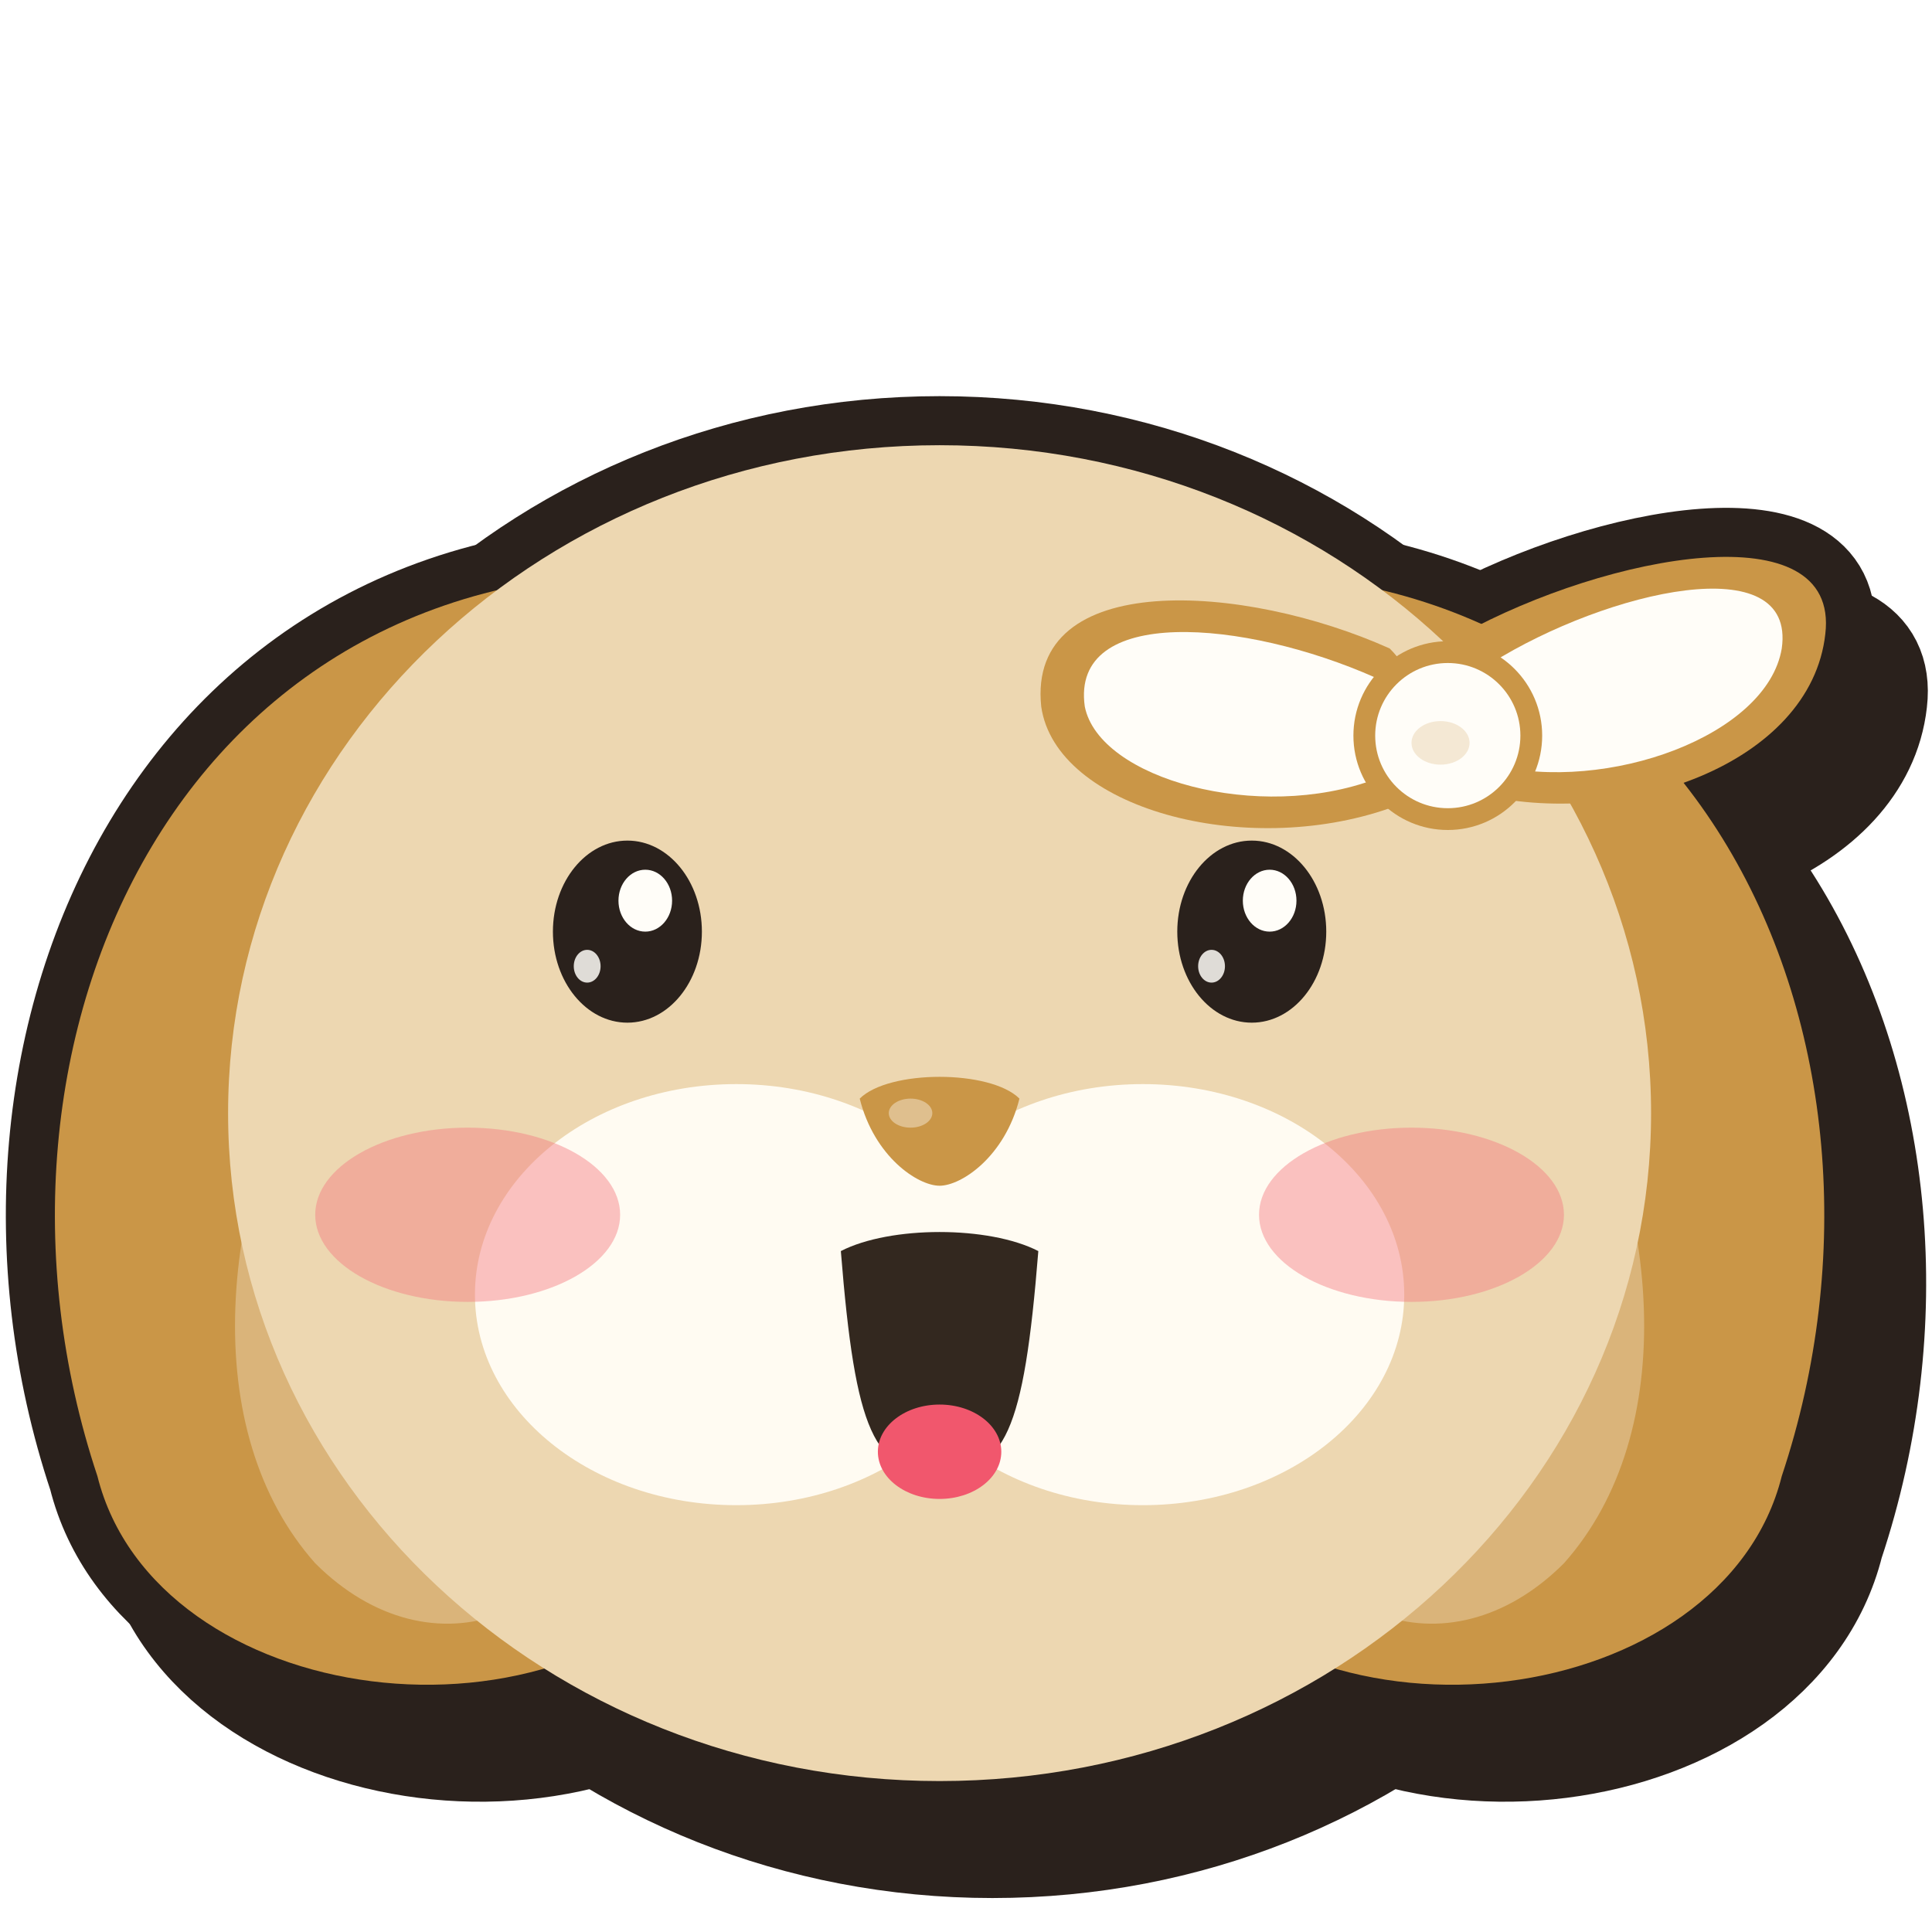
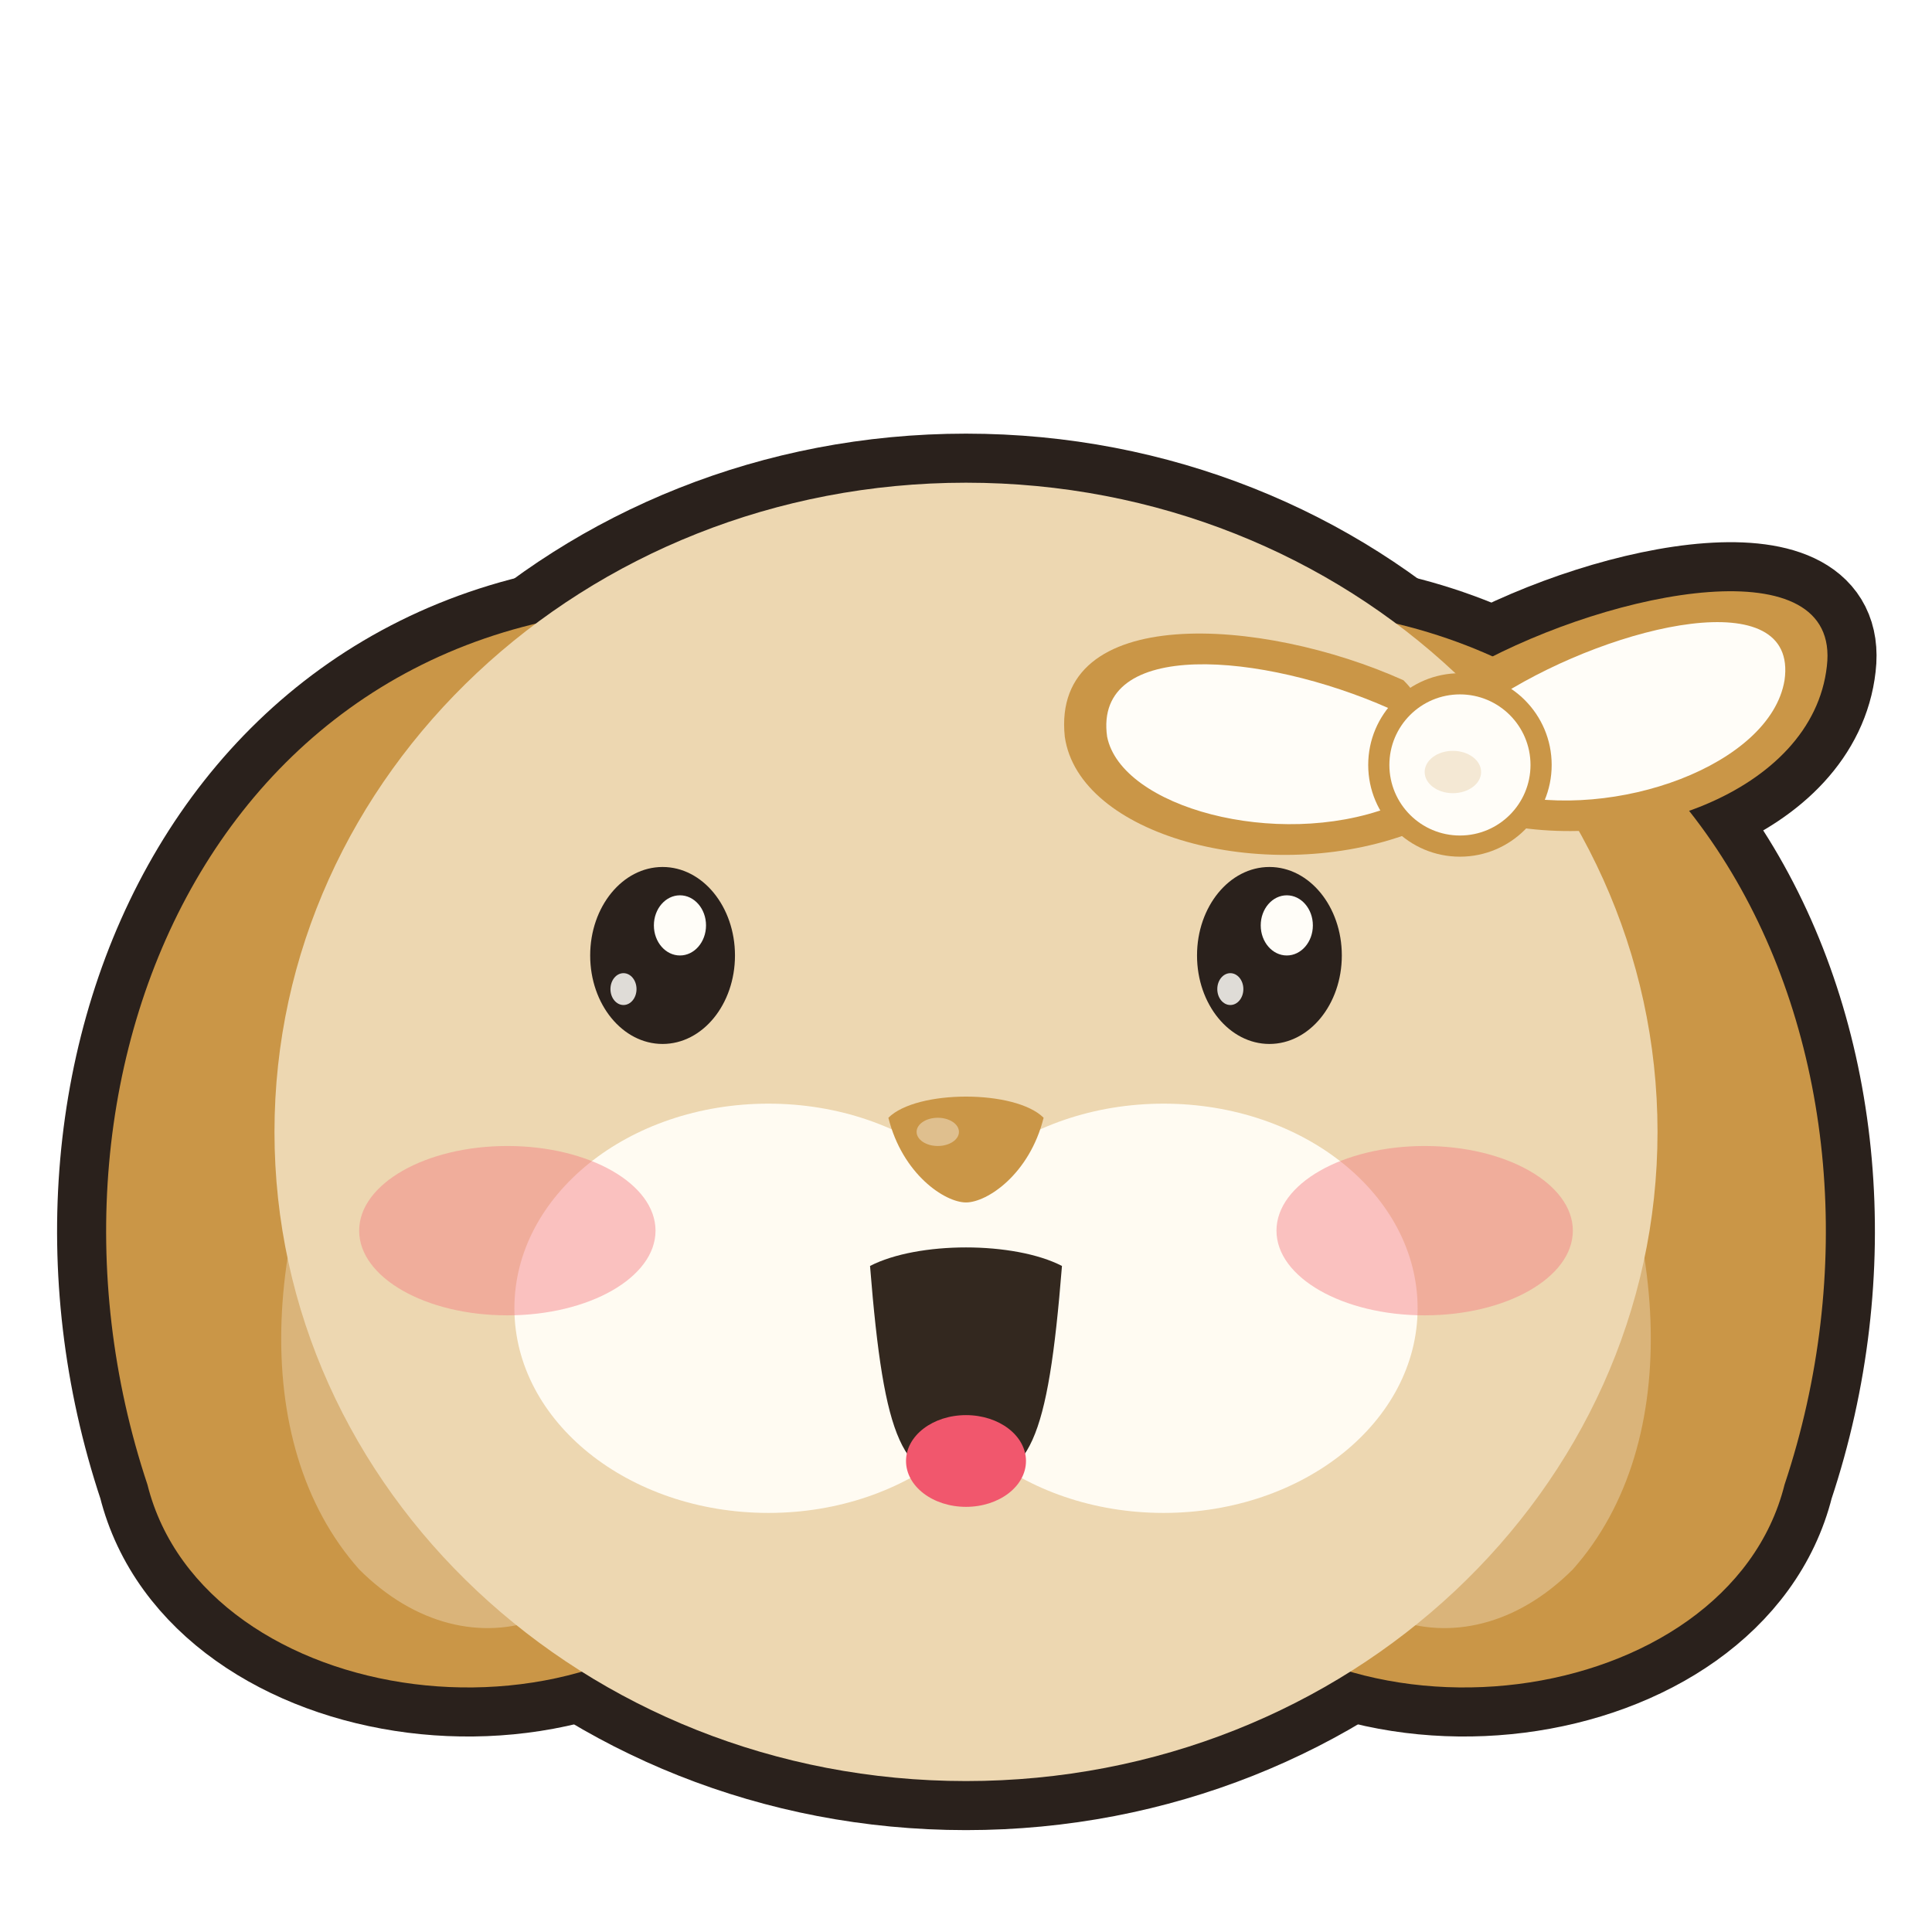
<svg xmlns="http://www.w3.org/2000/svg" viewBox="0 0 256 256" width="256" height="256" role="img" aria-hidden="true">
-   <path d="M100.716 85.308 C31.452 79.536 0.668 146.876 19.908 204.596 C27.604 235.38 81.476 243.076 102.64 214.216 C116.108 164.192 121.88 106.472 100.716 85.308 Z" fill="#2a211c" stroke="#2a211c" stroke-width="13" stroke-linejoin="round" />
-   <path d="M162.284 85.308 C231.548 79.536 262.332 146.876 243.092 204.596 C235.396 235.38 181.524 243.076 160.36 214.216 C146.892 164.192 141.12 106.472 162.284 85.308 Z" fill="#2a211c" stroke="#2a211c" stroke-width="13" stroke-linejoin="round" />
-   <ellipse cx="131.5" cy="156.496" rx="94.276" ry="88.504" fill="#2a211c" stroke="#2a211c" stroke-width="13" stroke-linejoin="round" />
-   <path d="M191.144 116.092 C171.904 122.826 146.892 116.092 144.968 102.624 C143.044 84.346 171.904 86.27 191.144 94.928 C196.916 100.7 196.916 110.32 191.144 116.092 Z" fill="#2a211c" stroke="#2a211c" stroke-width="13" stroke-linejoin="round" />
-   <path d="M202.688 114.168 C221.928 118.978 246.94 110.32 248.864 93.004 C250.788 76.65 220.004 82.422 200.764 93.004 C196.916 100.7 197.878 110.32 202.688 114.168 Z" fill="#2a211c" stroke="#2a211c" stroke-width="13" stroke-linejoin="round" />
-   <ellipse cx="198.84" cy="106.472" rx="12.506" ry="12.506" fill="#2a211c" stroke="#2a211c" stroke-width="13" stroke-linejoin="round" />
-   <path d="M93.716 76.308 C24.452 70.536 -6.332 137.876 12.908 195.596 C20.604 226.38 74.476 234.076 95.64 205.216 C109.108 155.192 114.88 97.472 93.716 76.308 Z" fill="#2a211c" stroke="#2a211c" stroke-width="13" stroke-linejoin="round" />
-   <path d="M155.284 76.308 C224.548 70.536 255.332 137.876 236.092 195.596 C228.396 226.38 174.524 234.076 153.36 205.216 C139.892 155.192 134.12 97.472 155.284 76.308 Z" fill="#2a211c" stroke="#2a211c" stroke-width="13" stroke-linejoin="round" />
-   <ellipse cx="124.5" cy="147.496" rx="94.276" ry="88.504" fill="#2a211c" stroke="#2a211c" stroke-width="13" stroke-linejoin="round" />
-   <path d="M184.144 107.092 C164.904 113.826 139.892 107.092 137.968 93.624 C136.044 75.346 164.904 77.27 184.144 85.928 C189.916 91.7 189.916 101.32 184.144 107.092 Z" fill="#2a211c" stroke="#2a211c" stroke-width="13" stroke-linejoin="round" />
-   <path d="M195.688 105.168 C214.928 109.978 239.94 101.32 241.864 84.004 C243.788 67.65 213.004 73.422 193.764 84.004 C189.916 91.7 190.878 101.32 195.688 105.168 Z" fill="#2a211c" stroke="#2a211c" stroke-width="13" stroke-linejoin="round" />
-   <ellipse cx="191.84" cy="97.472" rx="12.506" ry="12.506" fill="#2a211c" stroke="#2a211c" stroke-width="13" stroke-linejoin="round" />
-   <path d="M93.716 76.308 C24.452 70.536 -6.332 137.876 12.908 195.596 C20.604 226.38 74.476 234.076 95.64 205.216 C109.108 155.192 114.88 97.472 93.716 76.308 Z" fill="#ca9647" />
-   <path d="M43.692 132.104 C28.3 159.04 26.376 189.824 41.768 207.14 C57.16 222.532 78.324 214.836 82.172 191.748 C76.4 164.812 62.932 141.724 43.692 132.104 Z" fill="#fffbf2" fill-opacity="0.300" />
-   <path d="M155.284 76.308 C224.548 70.536 255.332 137.876 236.092 195.596 C228.396 226.38 174.524 234.076 153.36 205.216 C139.892 155.192 134.12 97.472 155.284 76.308 Z" fill="#ca9647" />
-   <path d="M205.308 132.104 C220.7 159.04 222.624 189.824 207.232 207.14 C191.84 222.532 170.676 214.836 166.828 191.748 C172.6 164.812 186.068 141.724 205.308 132.104 Z" fill="#fffbf2" fill-opacity="0.300" />
-   <ellipse cx="124.5" cy="147.496" rx="94.276" ry="88.504" fill="#edd7b1" />
-   <ellipse cx="97.564" cy="171.546" rx="34.632" ry="27.898" fill="#fffbf2" />
-   <ellipse cx="151.436" cy="171.546" rx="34.632" ry="27.898" fill="#fffbf2" />
-   <ellipse cx="61.97" cy="160.964" rx="20.202" ry="11.544" fill="#f47b81" fill-opacity="0.450" />
-   <ellipse cx="187.03" cy="160.964" rx="20.202" ry="11.544" fill="#f47b81" fill-opacity="0.450" />
-   <ellipse cx="83.134" cy="123.446" rx="9.87" ry="12.063" fill="#2a211c" />
-   <ellipse cx="165.866" cy="123.446" rx="9.87" ry="12.063" fill="#2a211c" />
-   <ellipse cx="85.503" cy="119.344" rx="3.553" ry="4.102" fill="#fffdf8" />
-   <ellipse cx="77.804" cy="128.03" rx="1.777" ry="2.171" fill="#fffdf8" fill-opacity="0.850" />
-   <ellipse cx="168.235" cy="119.344" rx="3.553" ry="4.102" fill="#fffdf8" />
-   <ellipse cx="160.536" cy="128.03" rx="1.777" ry="2.171" fill="#fffdf8" fill-opacity="0.850" />
-   <path d="M184.144 107.092 C164.904 113.826 139.892 107.092 137.968 93.624 C136.044 75.346 164.904 77.27 184.144 85.928 C189.916 91.7 189.916 101.32 184.144 107.092 Z" fill="#ca9647" />
-   <path d="M195.688 105.168 C214.928 109.978 239.94 101.32 241.864 84.004 C243.788 67.65 213.004 73.422 193.764 84.004 C189.916 91.7 190.878 101.32 195.688 105.168 Z" fill="#ca9647" />
-   <path d="M182.22 103.244 C166.828 109.016 145.664 103.244 143.74 93.624 C141.816 80.156 164.904 82.08 182.22 89.776 C186.068 93.624 186.068 99.396 182.22 103.244 Z" fill="#fffdf8" />
-   <path d="M197.612 101.32 C213.004 105.168 234.168 97.472 236.092 85.928 C238.016 72.46 213.004 78.232 197.612 87.852 C193.764 92.662 193.764 97.472 197.612 101.32 Z" fill="#fffdf8" />
-   <ellipse cx="191.84" cy="97.472" rx="12.506" ry="12.506" fill="#ca9647" />
-   <ellipse cx="191.84" cy="97.472" rx="9.62" ry="9.62" fill="#fffdf8" />
-   <ellipse cx="190.878" cy="98.434" rx="3.848" ry="2.886" fill="#ca9647" fill-opacity="0.200" />
-   <path d="M113.918 145.572 C117.766 141.724 131.234 141.724 135.082 145.572 C133.158 153.268 127.386 157.116 124.5 157.116 C121.614 157.116 115.842 153.268 113.918 145.572 Z" fill="#ca9647" />
-   <ellipse cx="120.652" cy="147.496" rx="2.886" ry="1.924" fill="#fffdf8" fill-opacity="0.400" />
-   <path d="M111.417 165.774 C113.341 189.834 115.842 195.115 124.5 195.115 C133.158 195.115 135.659 189.834 137.583 165.774 C131.042 162.407 117.958 162.407 111.417 165.774 Z" fill="#33281f" />
-   <ellipse cx="124.5" cy="192.364" rx="8.177" ry="6.253" fill="#f1576d" />
+   <path d="M98.08 80.79 C30.76 75.18 0.84 140.63 19.54 196.73 C27.02 226.65 79.38 234.13 99.95 206.08 C113.04 157.46 118.65 101.36 98.08 80.79 Z" fill="#2a211c" stroke="#2a211c" stroke-width="13" stroke-linejoin="round" />
+   <path d="M157.92 80.79 C225.24 75.18 255.16 140.63 236.46 196.73 C228.98 226.65 176.62 234.13 156.05 206.08 C142.96 157.46 137.35 101.36 157.92 80.79 Z" fill="#2a211c" stroke="#2a211c" stroke-width="13" stroke-linejoin="round" />
+   <ellipse cx="128" cy="149.98" rx="91.63" ry="86.02" fill="#2a211c" stroke="#2a211c" stroke-width="13" stroke-linejoin="round" />
+   <path d="M185.97 110.71 C167.27 117.255 142.96 110.71 141.09 97.62 C139.22 79.855 167.27 81.725 185.97 90.14 C191.58 95.75 191.58 105.1 185.97 110.71 Z" fill="#2a211c" stroke="#2a211c" stroke-width="13" stroke-linejoin="round" />
+   <path d="M197.19 108.84 C215.89 113.515 240.2 105.1 242.07 88.27 C243.94 72.375 214.02 77.985 195.32 88.27 C191.58 95.75 192.515 105.1 197.19 108.84 Z" fill="#2a211c" stroke="#2a211c" stroke-width="13" stroke-linejoin="round" />
+   <ellipse cx="193.45" cy="101.36" rx="12.155" ry="12.155" fill="#2a211c" stroke="#2a211c" stroke-width="13" stroke-linejoin="round" />
+   <path d="M98.08 80.79 C30.76 75.18 0.84 140.63 19.54 196.73 C27.02 226.65 79.38 234.13 99.95 206.08 C113.04 157.46 118.65 101.36 98.08 80.79 Z" fill="#ca9647" />
+   <path d="M49.46 135.02 C34.5 161.2 32.63 191.12 47.59 207.95 C62.55 222.91 83.12 215.43 86.86 192.99 C81.25 166.81 68.16 144.37 49.46 135.02 Z" fill="#fffbf2" fill-opacity="0.300" />
+   <path d="M157.92 80.79 C225.24 75.18 255.16 140.63 236.46 196.73 C228.98 226.65 176.62 234.13 156.05 206.08 C142.96 157.46 137.35 101.36 157.92 80.79 Z" fill="#ca9647" />
+   <path d="M206.54 135.02 C221.5 161.2 223.37 191.12 208.41 207.95 C193.45 222.91 172.88 215.43 169.14 192.99 C174.75 166.81 187.84 144.37 206.54 135.02 Z" fill="#fffbf2" fill-opacity="0.300" />
+   <ellipse cx="128" cy="149.98" rx="91.63" ry="86.02" fill="#edd7b1" />
+   <ellipse cx="101.82" cy="173.355" rx="33.66" ry="27.115" fill="#fffbf2" />
+   <ellipse cx="154.18" cy="173.355" rx="33.66" ry="27.115" fill="#fffbf2" />
+   <ellipse cx="67.225" cy="163.07" rx="19.635" ry="11.22" fill="#f47b81" fill-opacity="0.450" />
+   <ellipse cx="188.775" cy="163.07" rx="19.635" ry="11.22" fill="#f47b81" fill-opacity="0.450" />
+   <ellipse cx="87.795" cy="126.605" rx="9.593" ry="11.725" fill="#2a211c" />
+   <ellipse cx="168.205" cy="126.605" rx="9.593" ry="11.725" fill="#2a211c" />
+   <ellipse cx="90.097" cy="122.619" rx="3.454" ry="3.986" fill="#fffdf8" />
+   <ellipse cx="82.615" cy="131.06" rx="1.727" ry="2.11" fill="#fffdf8" fill-opacity="0.850" />
+   <ellipse cx="170.507" cy="122.619" rx="3.454" ry="3.986" fill="#fffdf8" />
+   <ellipse cx="163.025" cy="131.06" rx="1.727" ry="2.11" fill="#fffdf8" fill-opacity="0.850" />
+   <path d="M185.97 110.71 C167.27 117.255 142.96 110.71 141.09 97.62 C139.22 79.855 167.27 81.725 185.97 90.14 C191.58 95.75 191.58 105.1 185.97 110.71 Z" fill="#ca9647" />
+   <path d="M197.19 108.84 C215.89 113.515 240.2 105.1 242.07 88.27 C243.94 72.375 214.02 77.985 195.32 88.27 C191.58 95.75 192.515 105.1 197.19 108.84 Z" fill="#ca9647" />
+   <path d="M184.1 106.97 C169.14 112.58 148.57 106.97 146.7 97.62 C144.83 84.53 167.27 86.4 184.1 93.88 C187.84 97.62 187.84 103.23 184.1 106.97 Z" fill="#fffdf8" />
+   <path d="M199.06 105.1 C214.02 108.84 234.59 101.36 236.46 90.14 C238.33 77.05 214.02 82.66 199.06 92.01 C195.32 96.685 195.32 101.36 199.06 105.1 Z" fill="#fffdf8" />
+   <ellipse cx="193.45" cy="101.36" rx="12.155" ry="12.155" fill="#ca9647" />
+   <ellipse cx="193.45" cy="101.36" rx="9.35" ry="9.35" fill="#fffdf8" />
+   <ellipse cx="192.515" cy="102.295" rx="3.74" ry="2.805" fill="#ca9647" fill-opacity="0.200" />
+   <path d="M117.715 148.11 C121.455 144.37 134.545 144.37 138.285 148.11 C136.415 155.59 130.805 159.33 128 159.33 C125.195 159.33 119.585 155.59 117.715 148.11 Z" fill="#ca9647" />
+   <ellipse cx="124.26" cy="149.98" rx="2.805" ry="1.87" fill="#fffdf8" fill-opacity="0.400" />
+   <path d="M115.284 167.745 C117.154 191.129 119.585 196.262 128 196.262 C136.415 196.262 138.846 191.129 140.716 167.745 C134.358 164.472 121.642 164.472 115.284 167.745 Z" fill="#33281f" />
+   <ellipse cx="128" cy="193.588" rx="7.947" ry="6.077" fill="#f1576d" />
</svg>
